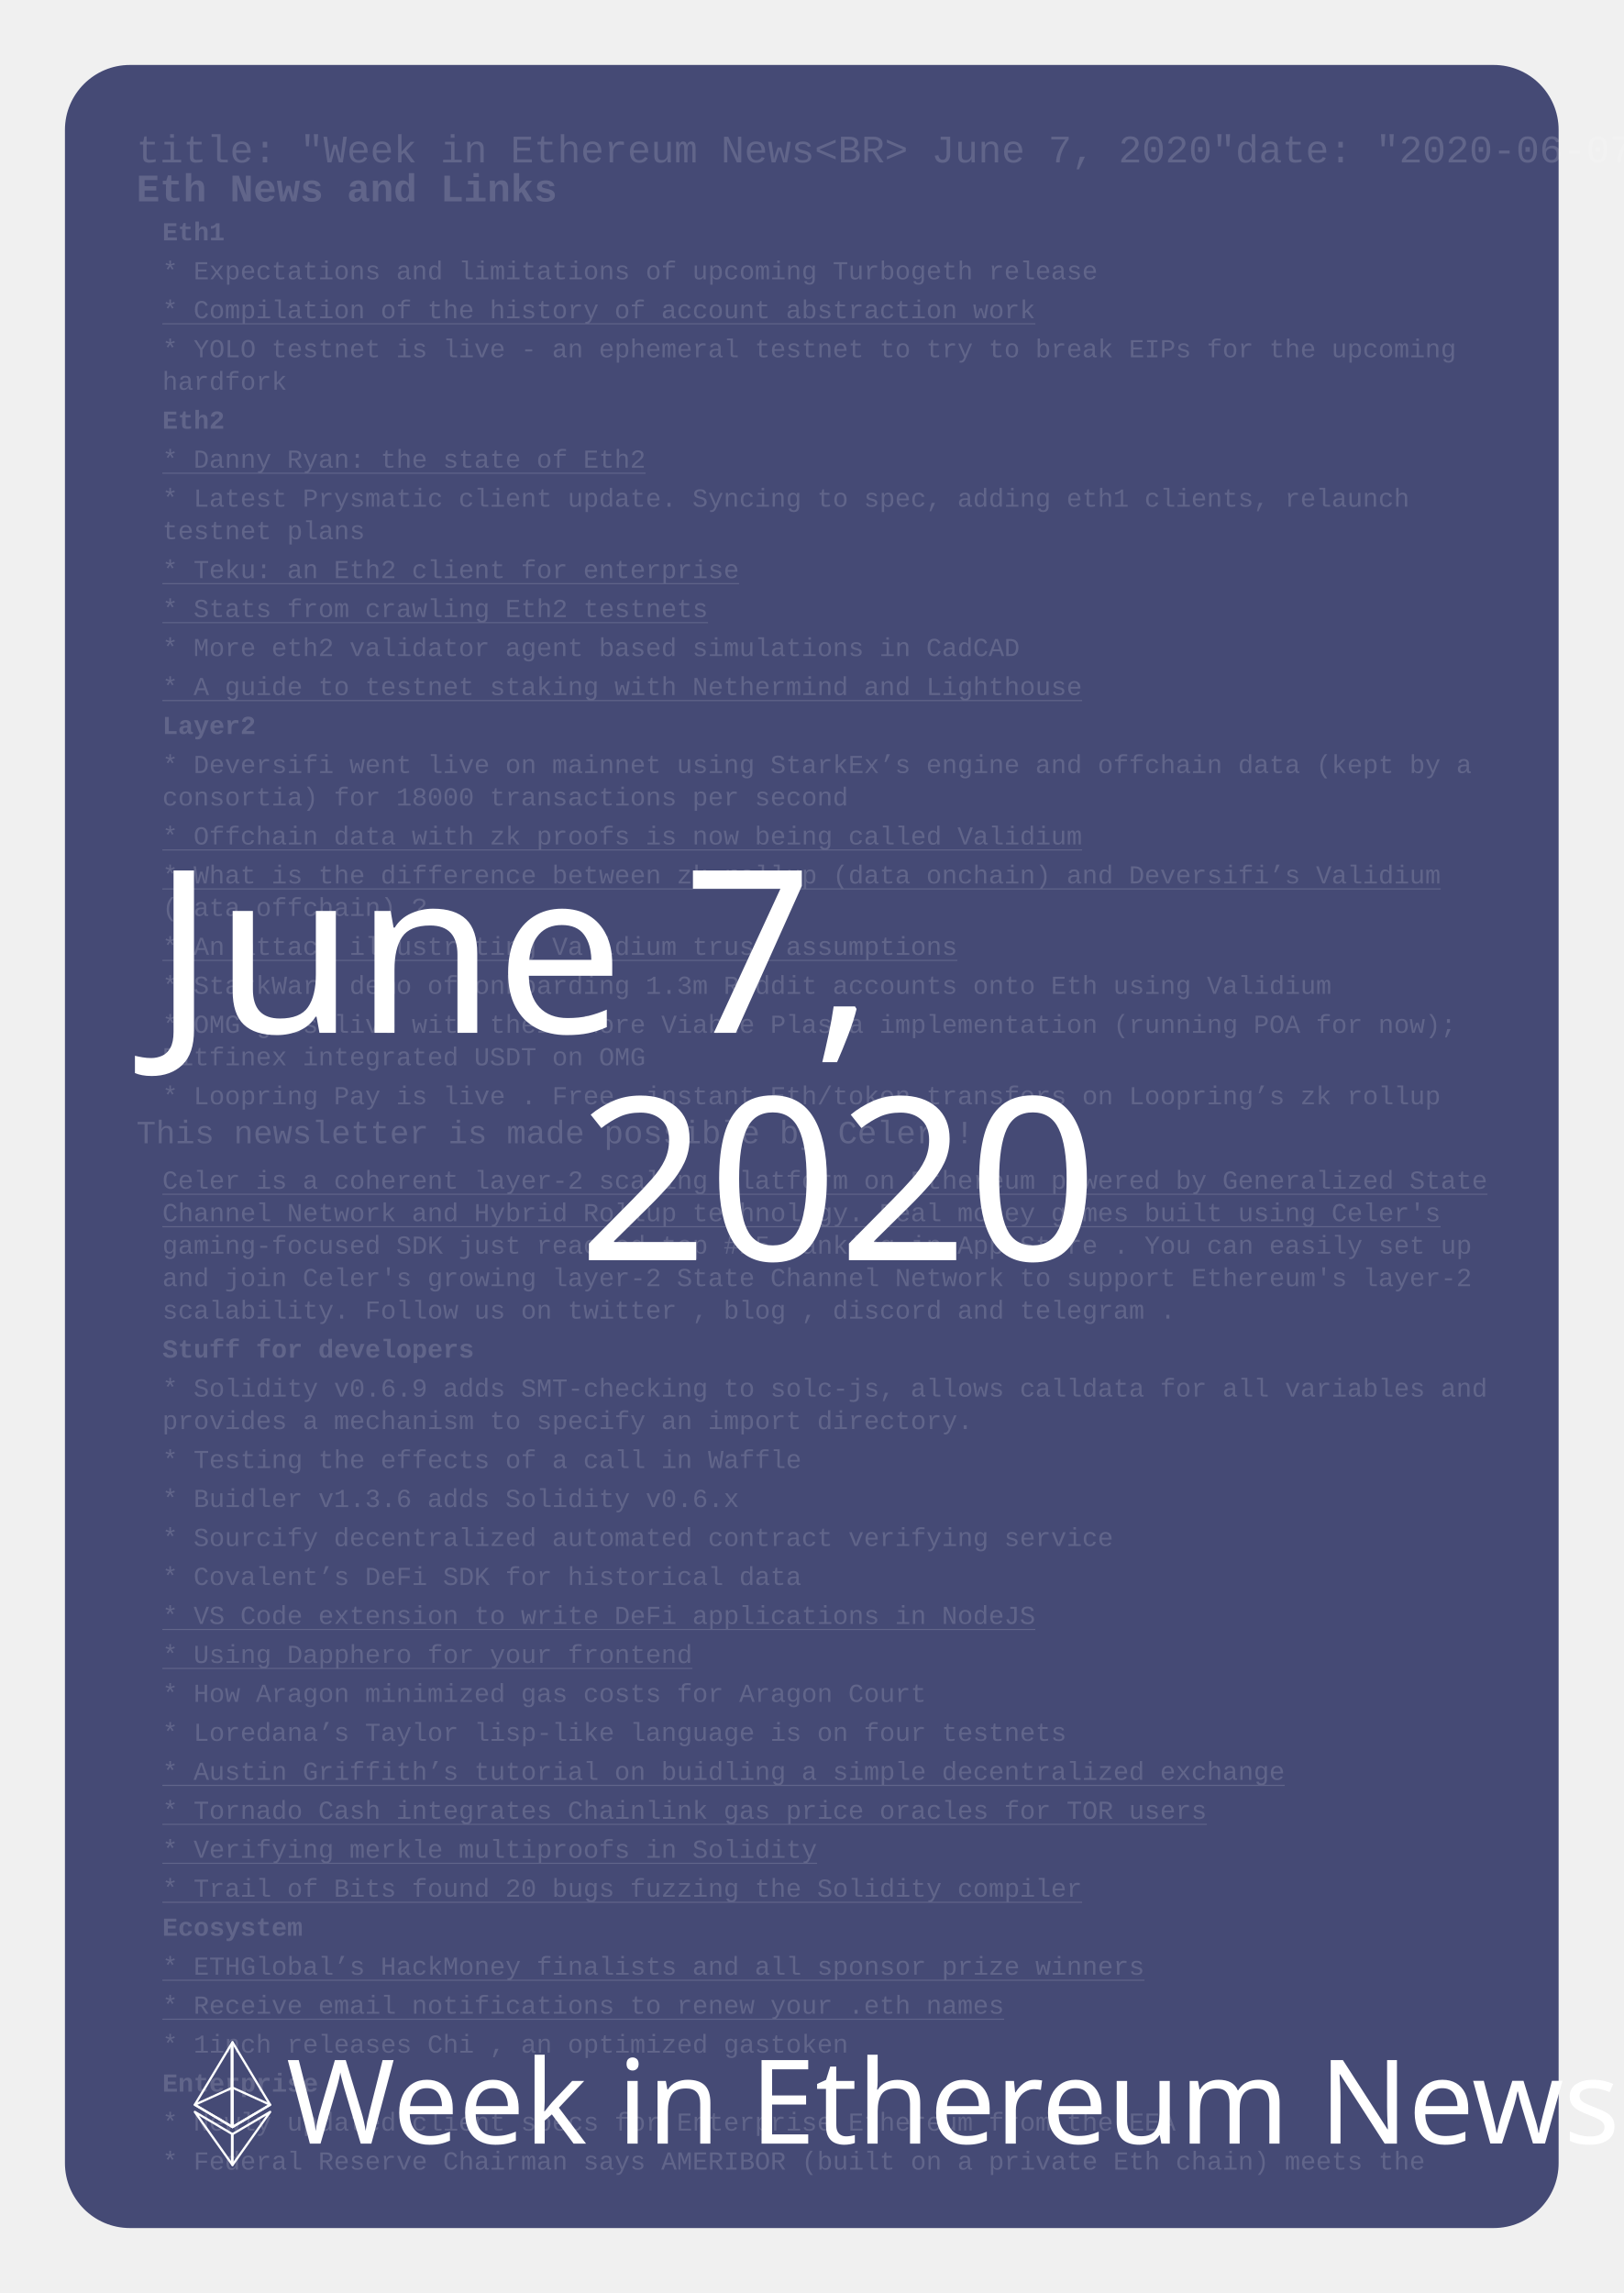
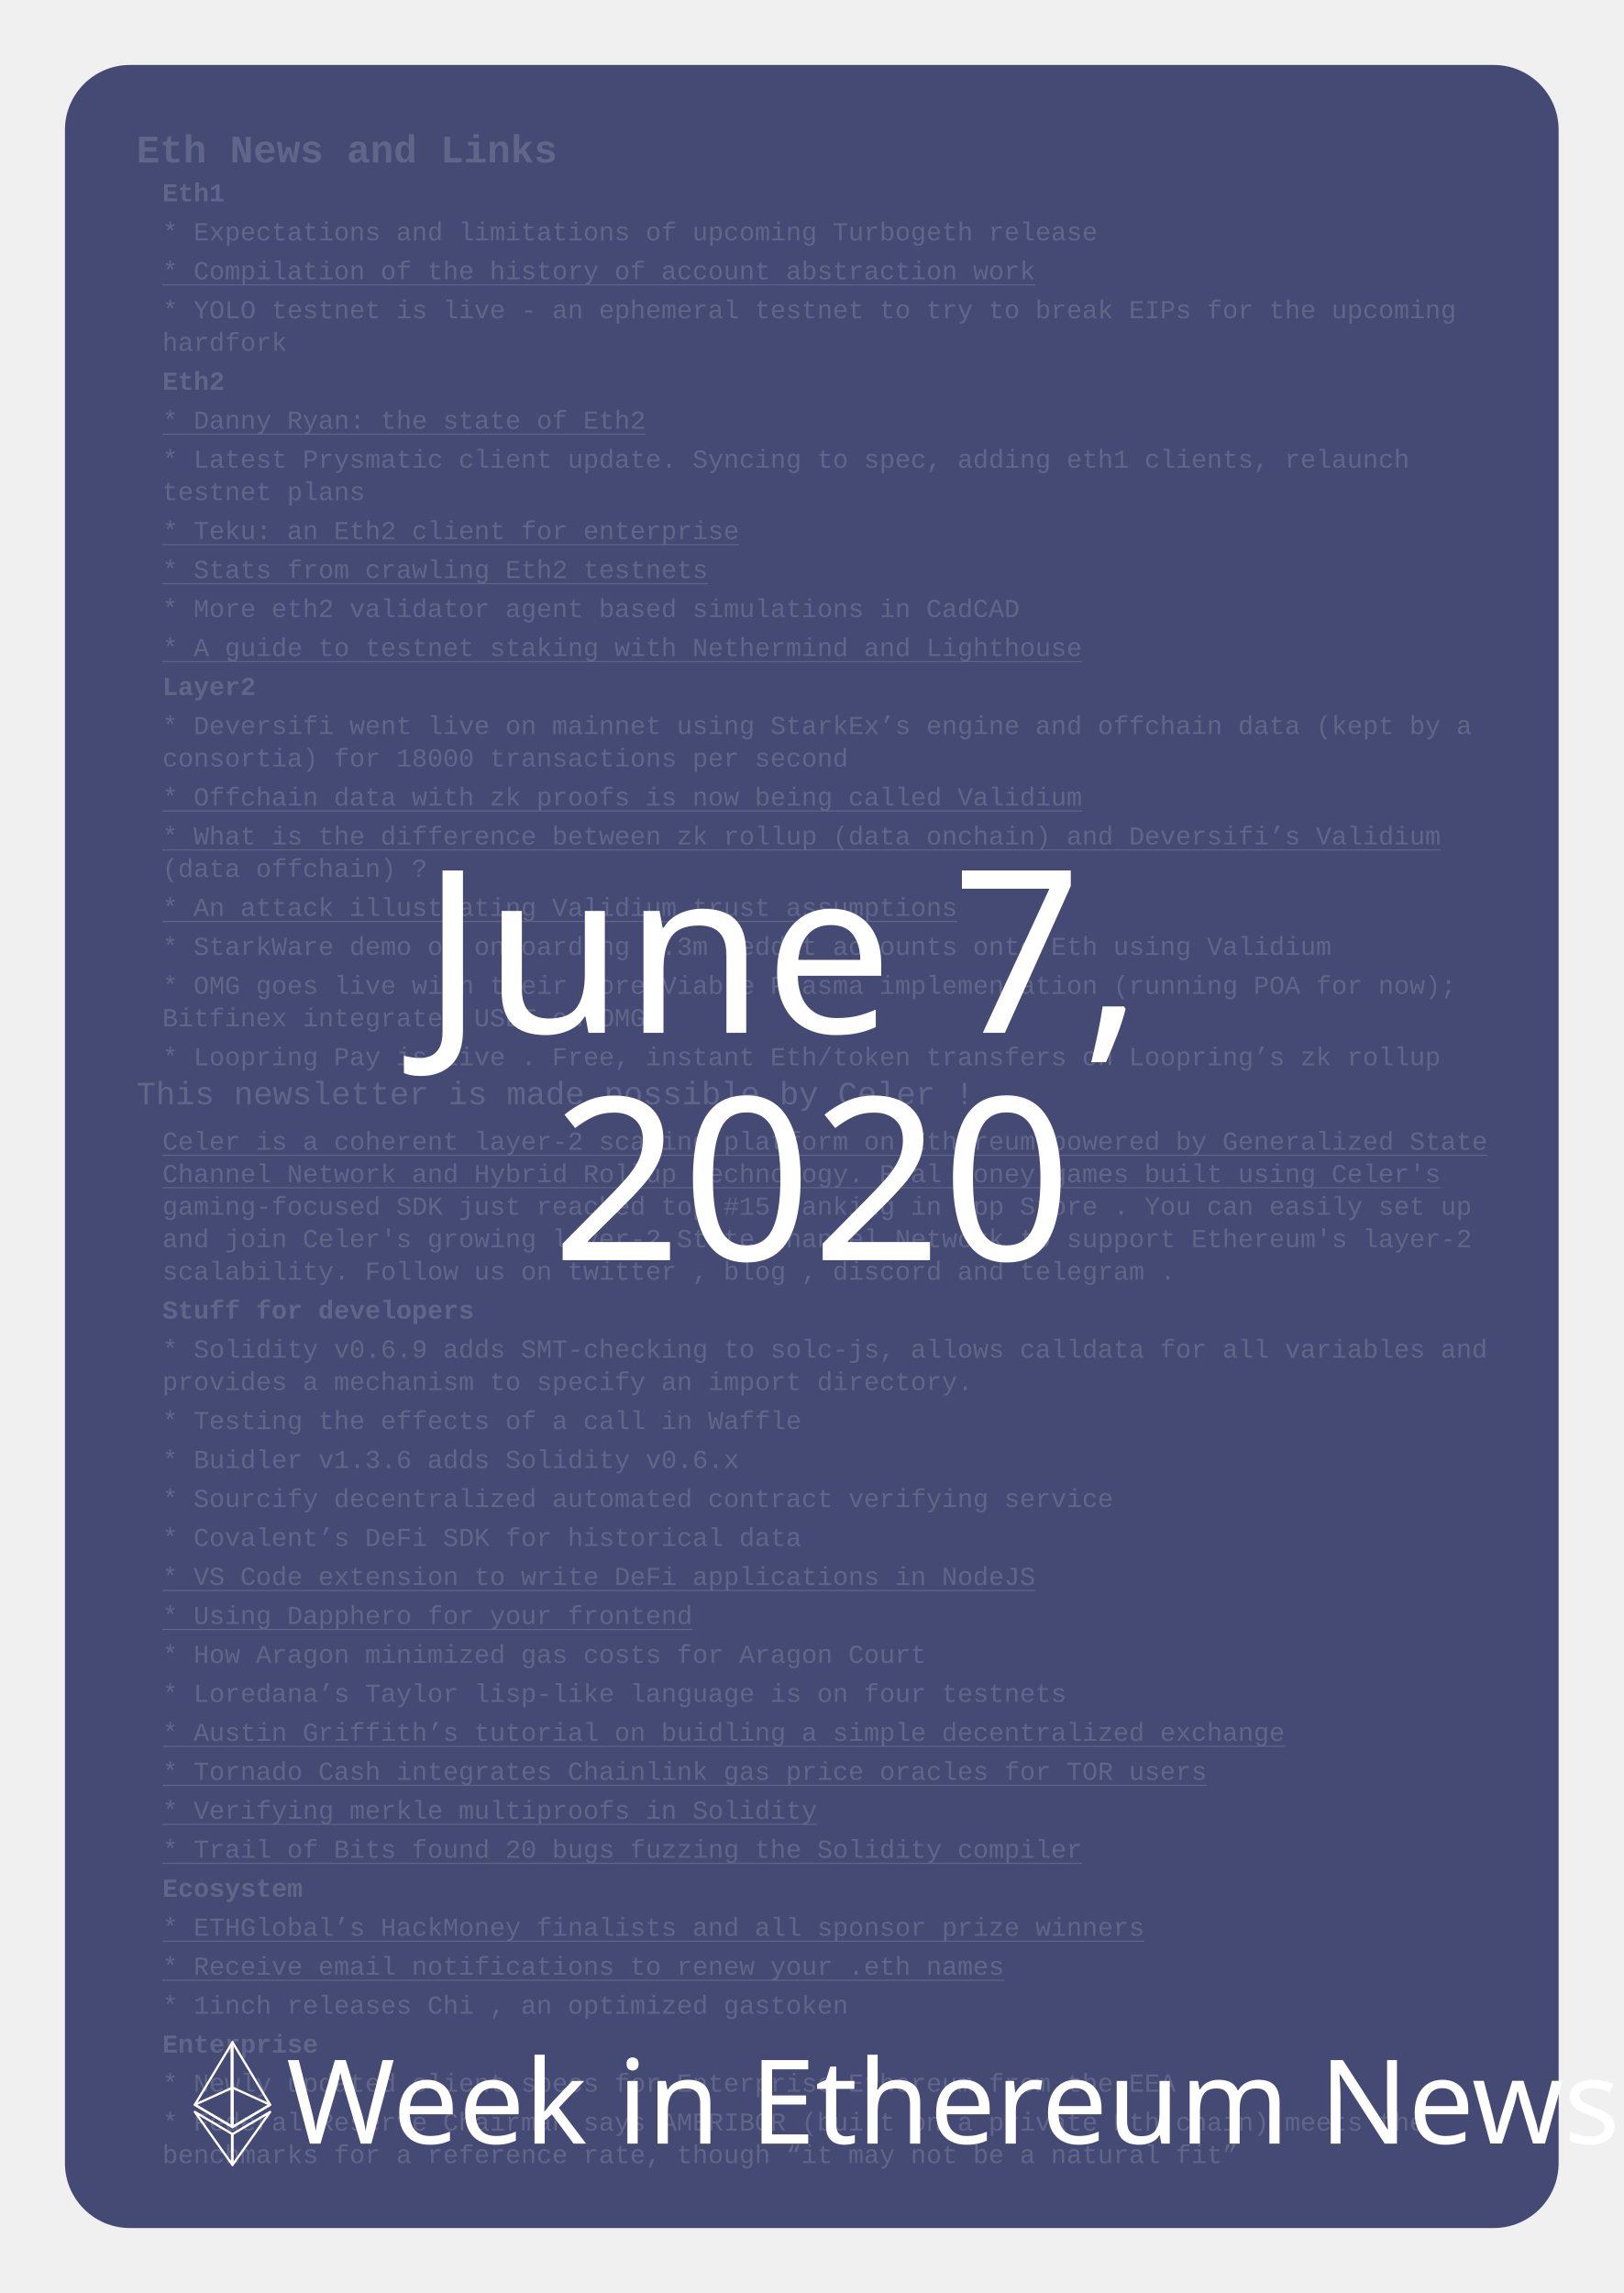
<svg xmlns="http://www.w3.org/2000/svg" id="week-in-ethereum-news" width="500" height="706" fill="none">
  <rect x="20" y="20" width="460" height="666" rx="20" fill="#454A75" />
-   <text x="42" y="50" font-size="12px" font-family="Courier New" fill="#ffffff" opacity="0.15" font-weight="normal" text-decoration="none">title: "Week in Ethereum News&lt;BR&gt; June 7, 2020"
- date: "2020-06-07"</text>
-   <text x="42" y="62" font-size="12px" font-family="Courier New" fill="#ffffff" opacity="0.15" font-weight="bold" text-decoration="none">Eth News and Links</text>
-   <text x="50" y="74" font-size="8px" font-family="Courier New" fill="#ffffff" opacity="0.15" font-weight="bold" text-decoration="none">Eth1</text>
-   <text x="50" y="86" font-size="8px" font-family="Courier New" fill="#ffffff" opacity="0.15" font-weight="normal" text-decoration="none">* Expectations and limitations of upcoming Turbogeth release</text>
-   <text x="50" y="98" font-size="8px" font-family="Courier New" fill="#ffffff" opacity="0.15" font-weight="normal" text-decoration="underline">* Compilation of the history of account abstraction work</text>
-   <text x="50" y="110" font-size="8px" font-family="Courier New" fill="#ffffff" opacity="0.15" font-weight="normal" text-decoration="none">* YOLO testnet is live - an ephemeral testnet to try to break EIPs for the upcoming</text>
-   <text x="50" y="120" font-size="8px" font-family="Courier New" fill="#ffffff" opacity="0.15" font-weight="normal" text-decoration="none">hardfork</text>
-   <text x="50" y="132" font-size="8px" font-family="Courier New" fill="#ffffff" opacity="0.15" font-weight="bold" text-decoration="none">Eth2</text>
-   <text x="50" y="144" font-size="8px" font-family="Courier New" fill="#ffffff" opacity="0.15" font-weight="normal" text-decoration="underline">* Danny Ryan: the state of Eth2</text>
-   <text x="50" y="156" font-size="8px" font-family="Courier New" fill="#ffffff" opacity="0.15" font-weight="normal" text-decoration="none">* Latest Prysmatic client update. Syncing to spec, adding eth1 clients, relaunch</text>
-   <text x="50" y="166" font-size="8px" font-family="Courier New" fill="#ffffff" opacity="0.15" font-weight="normal" text-decoration="none">testnet plans</text>
-   <text x="50" y="178" font-size="8px" font-family="Courier New" fill="#ffffff" opacity="0.15" font-weight="normal" text-decoration="underline">* Teku: an Eth2 client for enterprise</text>
-   <text x="50" y="190" font-size="8px" font-family="Courier New" fill="#ffffff" opacity="0.15" font-weight="normal" text-decoration="underline">* Stats from crawling Eth2 testnets</text>
-   <text x="50" y="202" font-size="8px" font-family="Courier New" fill="#ffffff" opacity="0.15" font-weight="normal" text-decoration="none">* More eth2 validator agent based simulations in CadCAD</text>
-   <text x="50" y="214" font-size="8px" font-family="Courier New" fill="#ffffff" opacity="0.15" font-weight="normal" text-decoration="underline">* A guide to testnet staking with Nethermind and Lighthouse</text>
-   <text x="50" y="226" font-size="8px" font-family="Courier New" fill="#ffffff" opacity="0.15" font-weight="bold" text-decoration="none">Layer2</text>
-   <text x="50" y="238" font-size="8px" font-family="Courier New" fill="#ffffff" opacity="0.15" font-weight="normal" text-decoration="none">* Deversifi went live on mainnet using StarkEx’s engine and offchain data (kept by a</text>
-   <text x="50" y="248" font-size="8px" font-family="Courier New" fill="#ffffff" opacity="0.15" font-weight="normal" text-decoration="none">consortia) for 18000 transactions per second</text>
-   <text x="50" y="260" font-size="8px" font-family="Courier New" fill="#ffffff" opacity="0.15" font-weight="normal" text-decoration="underline">* Offchain data with zk proofs is now being called Validium</text>
-   <text x="50" y="272" font-size="8px" font-family="Courier New" fill="#ffffff" opacity="0.15" font-weight="normal" text-decoration="underline">* What is the difference between zk rollup (data onchain) and Deversifi’s Validium</text>
-   <text x="50" y="282" font-size="8px" font-family="Courier New" fill="#ffffff" opacity="0.15" font-weight="normal" text-decoration="none">(data offchain) ?</text>
-   <text x="50" y="294" font-size="8px" font-family="Courier New" fill="#ffffff" opacity="0.15" font-weight="normal" text-decoration="underline">* An attack illustrating Validium trust assumptions</text>
-   <text x="50" y="306" font-size="8px" font-family="Courier New" fill="#ffffff" opacity="0.15" font-weight="normal" text-decoration="none">* StarkWare demo of onboarding 1.3m Reddit accounts onto Eth using Validium</text>
-   <text x="50" y="318" font-size="8px" font-family="Courier New" fill="#ffffff" opacity="0.15" font-weight="normal" text-decoration="none">* OMG goes live with their More Viable Plasma implementation (running POA for now);</text>
-   <text x="50" y="328" font-size="8px" font-family="Courier New" fill="#ffffff" opacity="0.15" font-weight="normal" text-decoration="none">Bitfinex integrated USDT on OMG</text>
-   <text x="50" y="340" font-size="8px" font-family="Courier New" fill="#ffffff" opacity="0.15" font-weight="normal" text-decoration="none">* Loopring Pay is live . Free, instant Eth/token transfers on Loopring’s zk rollup</text>
-   <text x="42" y="352" font-size="10px" font-family="Courier New" fill="#ffffff" opacity="0.15" font-weight="normal" text-decoration="none">This newsletter is made possible by Celer !</text>
-   <text x="50" y="366" font-size="8px" font-family="Courier New" fill="#ffffff" opacity="0.15" font-weight="normal" text-decoration="underline">Celer is a coherent layer-2 scaling platform on Ethereum powered by Generalized State</text>
-   <text x="50" y="376" font-size="8px" font-family="Courier New" fill="#ffffff" opacity="0.15" font-weight="normal" text-decoration="underline">Channel Network and Hybrid Rollup technology. Real money games built using Celer's</text>
-   <text x="50" y="386" font-size="8px" font-family="Courier New" fill="#ffffff" opacity="0.15" font-weight="normal" text-decoration="none">gaming-focused SDK just reached top #15 ranking in App Store . You can easily set up</text>
-   <text x="50" y="396" font-size="8px" font-family="Courier New" fill="#ffffff" opacity="0.15" font-weight="normal" text-decoration="none">and join Celer's growing layer-2 State Channel Network to support Ethereum's layer-2</text>
-   <text x="50" y="406" font-size="8px" font-family="Courier New" fill="#ffffff" opacity="0.15" font-weight="normal" text-decoration="none">scalability. Follow us on twitter , blog , discord and telegram .</text>
-   <text x="50" y="418" font-size="8px" font-family="Courier New" fill="#ffffff" opacity="0.15" font-weight="bold" text-decoration="none">Stuff for developers</text>
-   <text x="50" y="430" font-size="8px" font-family="Courier New" fill="#ffffff" opacity="0.15" font-weight="normal" text-decoration="none">* Solidity v0.6.9 adds SMT-checking to solc-js, allows calldata for all variables and</text>
-   <text x="50" y="440" font-size="8px" font-family="Courier New" fill="#ffffff" opacity="0.15" font-weight="normal" text-decoration="none">provides a mechanism to specify an import directory.</text>
-   <text x="50" y="452" font-size="8px" font-family="Courier New" fill="#ffffff" opacity="0.15" font-weight="normal" text-decoration="none">* Testing the effects of a call in Waffle</text>
-   <text x="50" y="464" font-size="8px" font-family="Courier New" fill="#ffffff" opacity="0.15" font-weight="normal" text-decoration="none">* Buidler v1.3.6 adds Solidity v0.6.x</text>
-   <text x="50" y="476" font-size="8px" font-family="Courier New" fill="#ffffff" opacity="0.15" font-weight="normal" text-decoration="none">* Sourcify decentralized automated contract verifying service</text>
-   <text x="50" y="488" font-size="8px" font-family="Courier New" fill="#ffffff" opacity="0.15" font-weight="normal" text-decoration="none">* Covalent’s DeFi SDK for historical data</text>
-   <text x="50" y="500" font-size="8px" font-family="Courier New" fill="#ffffff" opacity="0.15" font-weight="normal" text-decoration="underline">* VS Code extension to write DeFi applications in NodeJS</text>
-   <text x="50" y="512" font-size="8px" font-family="Courier New" fill="#ffffff" opacity="0.15" font-weight="normal" text-decoration="underline">* Using Dapphero for your frontend</text>
-   <text x="50" y="524" font-size="8px" font-family="Courier New" fill="#ffffff" opacity="0.15" font-weight="normal" text-decoration="none">* How Aragon minimized gas costs for Aragon Court</text>
-   <text x="50" y="536" font-size="8px" font-family="Courier New" fill="#ffffff" opacity="0.15" font-weight="normal" text-decoration="none">* Loredana’s Taylor lisp-like language is on four testnets</text>
-   <text x="50" y="548" font-size="8px" font-family="Courier New" fill="#ffffff" opacity="0.15" font-weight="normal" text-decoration="underline">* Austin Griffith’s tutorial on buidling a simple decentralized exchange</text>
-   <text x="50" y="560" font-size="8px" font-family="Courier New" fill="#ffffff" opacity="0.15" font-weight="normal" text-decoration="underline">* Tornado Cash integrates Chainlink gas price oracles for TOR users</text>
-   <text x="50" y="572" font-size="8px" font-family="Courier New" fill="#ffffff" opacity="0.15" font-weight="normal" text-decoration="underline">* Verifying merkle multiproofs in Solidity</text>
-   <text x="50" y="584" font-size="8px" font-family="Courier New" fill="#ffffff" opacity="0.15" font-weight="normal" text-decoration="underline">* Trail of Bits found 20 bugs fuzzing the Solidity compiler</text>
-   <text x="50" y="596" font-size="8px" font-family="Courier New" fill="#ffffff" opacity="0.15" font-weight="bold" text-decoration="none">Ecosystem</text>
-   <text x="50" y="608" font-size="8px" font-family="Courier New" fill="#ffffff" opacity="0.15" font-weight="normal" text-decoration="underline">* ETHGlobal’s HackMoney finalists and all sponsor prize winners</text>
-   <text x="50" y="620" font-size="8px" font-family="Courier New" fill="#ffffff" opacity="0.15" font-weight="normal" text-decoration="underline">* Receive email notifications to renew your .eth names</text>
-   <text x="50" y="632" font-size="8px" font-family="Courier New" fill="#ffffff" opacity="0.15" font-weight="normal" text-decoration="none">* 1inch releases Chi , an optimized gastoken</text>
-   <text x="50" y="644" font-size="8px" font-family="Courier New" fill="#ffffff" opacity="0.15" font-weight="bold" text-decoration="none">Enterprise</text>
-   <text x="50" y="656" font-size="8px" font-family="Courier New" fill="#ffffff" opacity="0.15" font-weight="normal" text-decoration="none">* Newly updated client specs for Enterprise Ethereum from the EEA</text>
-   <text x="50" y="668" font-size="8px" font-family="Courier New" fill="#ffffff" opacity="0.15" font-weight="normal" text-decoration="none">* Federal Reserve Chairman says AMERIBOR (built on a private Eth chain) meets the</text>
-   <text fill="#ffffff" font-family="Calibri" font-size="70" font-weight="300">
-     <tspan x="47.009" y="318">June 7,</tspan>
-     <tspan x="177.989" y="388">2020</tspan>
+   <text x="42" y="50" font-size="12px" font-family="Courier New" fill="#ffffff" opacity="0.15" font-weight="bold" text-decoration="none">Eth News and Links</text>
+   <text x="50" y="62" font-size="8px" font-family="Courier New" fill="#ffffff" opacity="0.15" font-weight="bold" text-decoration="none">Eth1</text>
+   <text x="50" y="74" font-size="8px" font-family="Courier New" fill="#ffffff" opacity="0.15" font-weight="normal" text-decoration="none">* Expectations and limitations of upcoming Turbogeth release</text>
+   <text x="50" y="86" font-size="8px" font-family="Courier New" fill="#ffffff" opacity="0.15" font-weight="normal" text-decoration="underline">* Compilation of the history of account abstraction work</text>
+   <text x="50" y="98" font-size="8px" font-family="Courier New" fill="#ffffff" opacity="0.15" font-weight="normal" text-decoration="none">* YOLO testnet is live - an ephemeral testnet to try to break EIPs for the upcoming</text>
+   <text x="50" y="108" font-size="8px" font-family="Courier New" fill="#ffffff" opacity="0.15" font-weight="normal" text-decoration="none">hardfork</text>
+   <text x="50" y="120" font-size="8px" font-family="Courier New" fill="#ffffff" opacity="0.15" font-weight="bold" text-decoration="none">Eth2</text>
+   <text x="50" y="132" font-size="8px" font-family="Courier New" fill="#ffffff" opacity="0.15" font-weight="normal" text-decoration="underline">* Danny Ryan: the state of Eth2</text>
+   <text x="50" y="144" font-size="8px" font-family="Courier New" fill="#ffffff" opacity="0.15" font-weight="normal" text-decoration="none">* Latest Prysmatic client update. Syncing to spec, adding eth1 clients, relaunch</text>
+   <text x="50" y="154" font-size="8px" font-family="Courier New" fill="#ffffff" opacity="0.15" font-weight="normal" text-decoration="none">testnet plans</text>
+   <text x="50" y="166" font-size="8px" font-family="Courier New" fill="#ffffff" opacity="0.15" font-weight="normal" text-decoration="underline">* Teku: an Eth2 client for enterprise</text>
+   <text x="50" y="178" font-size="8px" font-family="Courier New" fill="#ffffff" opacity="0.15" font-weight="normal" text-decoration="underline">* Stats from crawling Eth2 testnets</text>
+   <text x="50" y="190" font-size="8px" font-family="Courier New" fill="#ffffff" opacity="0.15" font-weight="normal" text-decoration="none">* More eth2 validator agent based simulations in CadCAD</text>
+   <text x="50" y="202" font-size="8px" font-family="Courier New" fill="#ffffff" opacity="0.15" font-weight="normal" text-decoration="underline">* A guide to testnet staking with Nethermind and Lighthouse</text>
+   <text x="50" y="214" font-size="8px" font-family="Courier New" fill="#ffffff" opacity="0.15" font-weight="bold" text-decoration="none">Layer2</text>
+   <text x="50" y="226" font-size="8px" font-family="Courier New" fill="#ffffff" opacity="0.15" font-weight="normal" text-decoration="none">* Deversifi went live on mainnet using StarkEx’s engine and offchain data (kept by a</text>
+   <text x="50" y="236" font-size="8px" font-family="Courier New" fill="#ffffff" opacity="0.15" font-weight="normal" text-decoration="none">consortia) for 18000 transactions per second</text>
+   <text x="50" y="248" font-size="8px" font-family="Courier New" fill="#ffffff" opacity="0.15" font-weight="normal" text-decoration="underline">* Offchain data with zk proofs is now being called Validium</text>
+   <text x="50" y="260" font-size="8px" font-family="Courier New" fill="#ffffff" opacity="0.15" font-weight="normal" text-decoration="underline">* What is the difference between zk rollup (data onchain) and Deversifi’s Validium</text>
+   <text x="50" y="270" font-size="8px" font-family="Courier New" fill="#ffffff" opacity="0.15" font-weight="normal" text-decoration="none">(data offchain) ?</text>
+   <text x="50" y="282" font-size="8px" font-family="Courier New" fill="#ffffff" opacity="0.15" font-weight="normal" text-decoration="underline">* An attack illustrating Validium trust assumptions</text>
+   <text x="50" y="294" font-size="8px" font-family="Courier New" fill="#ffffff" opacity="0.15" font-weight="normal" text-decoration="none">* StarkWare demo of onboarding 1.3m Reddit accounts onto Eth using Validium</text>
+   <text x="50" y="306" font-size="8px" font-family="Courier New" fill="#ffffff" opacity="0.15" font-weight="normal" text-decoration="none">* OMG goes live with their More Viable Plasma implementation (running POA for now);</text>
+   <text x="50" y="316" font-size="8px" font-family="Courier New" fill="#ffffff" opacity="0.15" font-weight="normal" text-decoration="none">Bitfinex integrated USDT on OMG</text>
+   <text x="50" y="328" font-size="8px" font-family="Courier New" fill="#ffffff" opacity="0.15" font-weight="normal" text-decoration="none">* Loopring Pay is live . Free, instant Eth/token transfers on Loopring’s zk rollup</text>
+   <text x="42" y="340" font-size="10px" font-family="Courier New" fill="#ffffff" opacity="0.15" font-weight="normal" text-decoration="none">This newsletter is made possible by Celer !</text>
+   <text x="50" y="354" font-size="8px" font-family="Courier New" fill="#ffffff" opacity="0.15" font-weight="normal" text-decoration="underline">Celer is a coherent layer-2 scaling platform on Ethereum powered by Generalized State</text>
+   <text x="50" y="364" font-size="8px" font-family="Courier New" fill="#ffffff" opacity="0.15" font-weight="normal" text-decoration="underline">Channel Network and Hybrid Rollup technology. Real money games built using Celer's</text>
+   <text x="50" y="374" font-size="8px" font-family="Courier New" fill="#ffffff" opacity="0.15" font-weight="normal" text-decoration="none">gaming-focused SDK just reached top #15 ranking in App Store . You can easily set up</text>
+   <text x="50" y="384" font-size="8px" font-family="Courier New" fill="#ffffff" opacity="0.15" font-weight="normal" text-decoration="none">and join Celer's growing layer-2 State Channel Network to support Ethereum's layer-2</text>
+   <text x="50" y="394" font-size="8px" font-family="Courier New" fill="#ffffff" opacity="0.15" font-weight="normal" text-decoration="none">scalability. Follow us on twitter , blog , discord and telegram .</text>
+   <text x="50" y="406" font-size="8px" font-family="Courier New" fill="#ffffff" opacity="0.15" font-weight="bold" text-decoration="none">Stuff for developers</text>
+   <text x="50" y="418" font-size="8px" font-family="Courier New" fill="#ffffff" opacity="0.15" font-weight="normal" text-decoration="none">* Solidity v0.6.9 adds SMT-checking to solc-js, allows calldata for all variables and</text>
+   <text x="50" y="428" font-size="8px" font-family="Courier New" fill="#ffffff" opacity="0.15" font-weight="normal" text-decoration="none">provides a mechanism to specify an import directory.</text>
+   <text x="50" y="440" font-size="8px" font-family="Courier New" fill="#ffffff" opacity="0.15" font-weight="normal" text-decoration="none">* Testing the effects of a call in Waffle</text>
+   <text x="50" y="452" font-size="8px" font-family="Courier New" fill="#ffffff" opacity="0.15" font-weight="normal" text-decoration="none">* Buidler v1.3.6 adds Solidity v0.6.x</text>
+   <text x="50" y="464" font-size="8px" font-family="Courier New" fill="#ffffff" opacity="0.15" font-weight="normal" text-decoration="none">* Sourcify decentralized automated contract verifying service</text>
+   <text x="50" y="476" font-size="8px" font-family="Courier New" fill="#ffffff" opacity="0.15" font-weight="normal" text-decoration="none">* Covalent’s DeFi SDK for historical data</text>
+   <text x="50" y="488" font-size="8px" font-family="Courier New" fill="#ffffff" opacity="0.15" font-weight="normal" text-decoration="underline">* VS Code extension to write DeFi applications in NodeJS</text>
+   <text x="50" y="500" font-size="8px" font-family="Courier New" fill="#ffffff" opacity="0.15" font-weight="normal" text-decoration="underline">* Using Dapphero for your frontend</text>
+   <text x="50" y="512" font-size="8px" font-family="Courier New" fill="#ffffff" opacity="0.15" font-weight="normal" text-decoration="none">* How Aragon minimized gas costs for Aragon Court</text>
+   <text x="50" y="524" font-size="8px" font-family="Courier New" fill="#ffffff" opacity="0.15" font-weight="normal" text-decoration="none">* Loredana’s Taylor lisp-like language is on four testnets</text>
+   <text x="50" y="536" font-size="8px" font-family="Courier New" fill="#ffffff" opacity="0.15" font-weight="normal" text-decoration="underline">* Austin Griffith’s tutorial on buidling a simple decentralized exchange</text>
+   <text x="50" y="548" font-size="8px" font-family="Courier New" fill="#ffffff" opacity="0.15" font-weight="normal" text-decoration="underline">* Tornado Cash integrates Chainlink gas price oracles for TOR users</text>
+   <text x="50" y="560" font-size="8px" font-family="Courier New" fill="#ffffff" opacity="0.15" font-weight="normal" text-decoration="underline">* Verifying merkle multiproofs in Solidity</text>
+   <text x="50" y="572" font-size="8px" font-family="Courier New" fill="#ffffff" opacity="0.15" font-weight="normal" text-decoration="underline">* Trail of Bits found 20 bugs fuzzing the Solidity compiler</text>
+   <text x="50" y="584" font-size="8px" font-family="Courier New" fill="#ffffff" opacity="0.15" font-weight="bold" text-decoration="none">Ecosystem</text>
+   <text x="50" y="596" font-size="8px" font-family="Courier New" fill="#ffffff" opacity="0.15" font-weight="normal" text-decoration="underline">* ETHGlobal’s HackMoney finalists and all sponsor prize winners</text>
+   <text x="50" y="608" font-size="8px" font-family="Courier New" fill="#ffffff" opacity="0.15" font-weight="normal" text-decoration="underline">* Receive email notifications to renew your .eth names</text>
+   <text x="50" y="620" font-size="8px" font-family="Courier New" fill="#ffffff" opacity="0.15" font-weight="normal" text-decoration="none">* 1inch releases Chi , an optimized gastoken</text>
+   <text x="50" y="632" font-size="8px" font-family="Courier New" fill="#ffffff" opacity="0.15" font-weight="bold" text-decoration="none">Enterprise</text>
+   <text x="50" y="644" font-size="8px" font-family="Courier New" fill="#ffffff" opacity="0.15" font-weight="normal" text-decoration="none">* Newly updated client specs for Enterprise Ethereum from the EEA</text>
+   <text x="50" y="656" font-size="8px" font-family="Courier New" fill="#ffffff" opacity="0.15" font-weight="normal" text-decoration="none">* Federal Reserve Chairman says AMERIBOR (built on a private Eth chain) meets the</text>
+   <text x="50" y="666" font-size="8px" font-family="Courier New" fill="#ffffff" opacity="0.15" font-weight="normal" text-decoration="none">benchmarks for a reference rate, though “it may not be a natural fit”</text>
+   <text fill="#ffffff" font-family="Calibri" font-size="70" font-weight="300" text-anchor="middle">
+     <tspan x="250" y="318">June 7,</tspan>
+     <tspan x="250" y="388">2020</tspan>
  </text>
  <g transform="translate(20, 300) scale(0.8)">
    <path d="m64.496 411-.317 1.076v31.228l.317.316 14.495-8.568L64.496 411Z" stroke="#fff" stroke-width=".866" stroke-linecap="round" stroke-linejoin="round" />
    <path d="M64.496 411 50 435.052l14.496 8.568V411Zm0 35.365-.179.218v11.124l.179.521L79 437.801l-14.504 8.564Z" stroke="#fff" stroke-width=".866" stroke-linecap="round" stroke-linejoin="round" />
    <path d="M64.496 458.228v-11.863L50 437.801l14.496 20.427Zm0-14.608 14.495-8.568-14.495-6.589v15.157ZM50 435.052l14.496 8.568v-15.157L50 435.052Z" stroke="#fff" stroke-width=".866" stroke-linecap="round" stroke-linejoin="round" />
  </g>
  <text fill="#ffffff" font-family="Calibri" font-size="36" x="88.195" y="660">Week in Ethereum News</text>
  <style>
      .wienText {font-family: "Courier New"; fill: white; opacity: .15;}
      .h2 {font-size: 12px;}
      .h3 {font-size: 10px;}
      .tiny {font-size: 8px;}
      .link {text-decoration: underline;}
    </style>
</svg>
